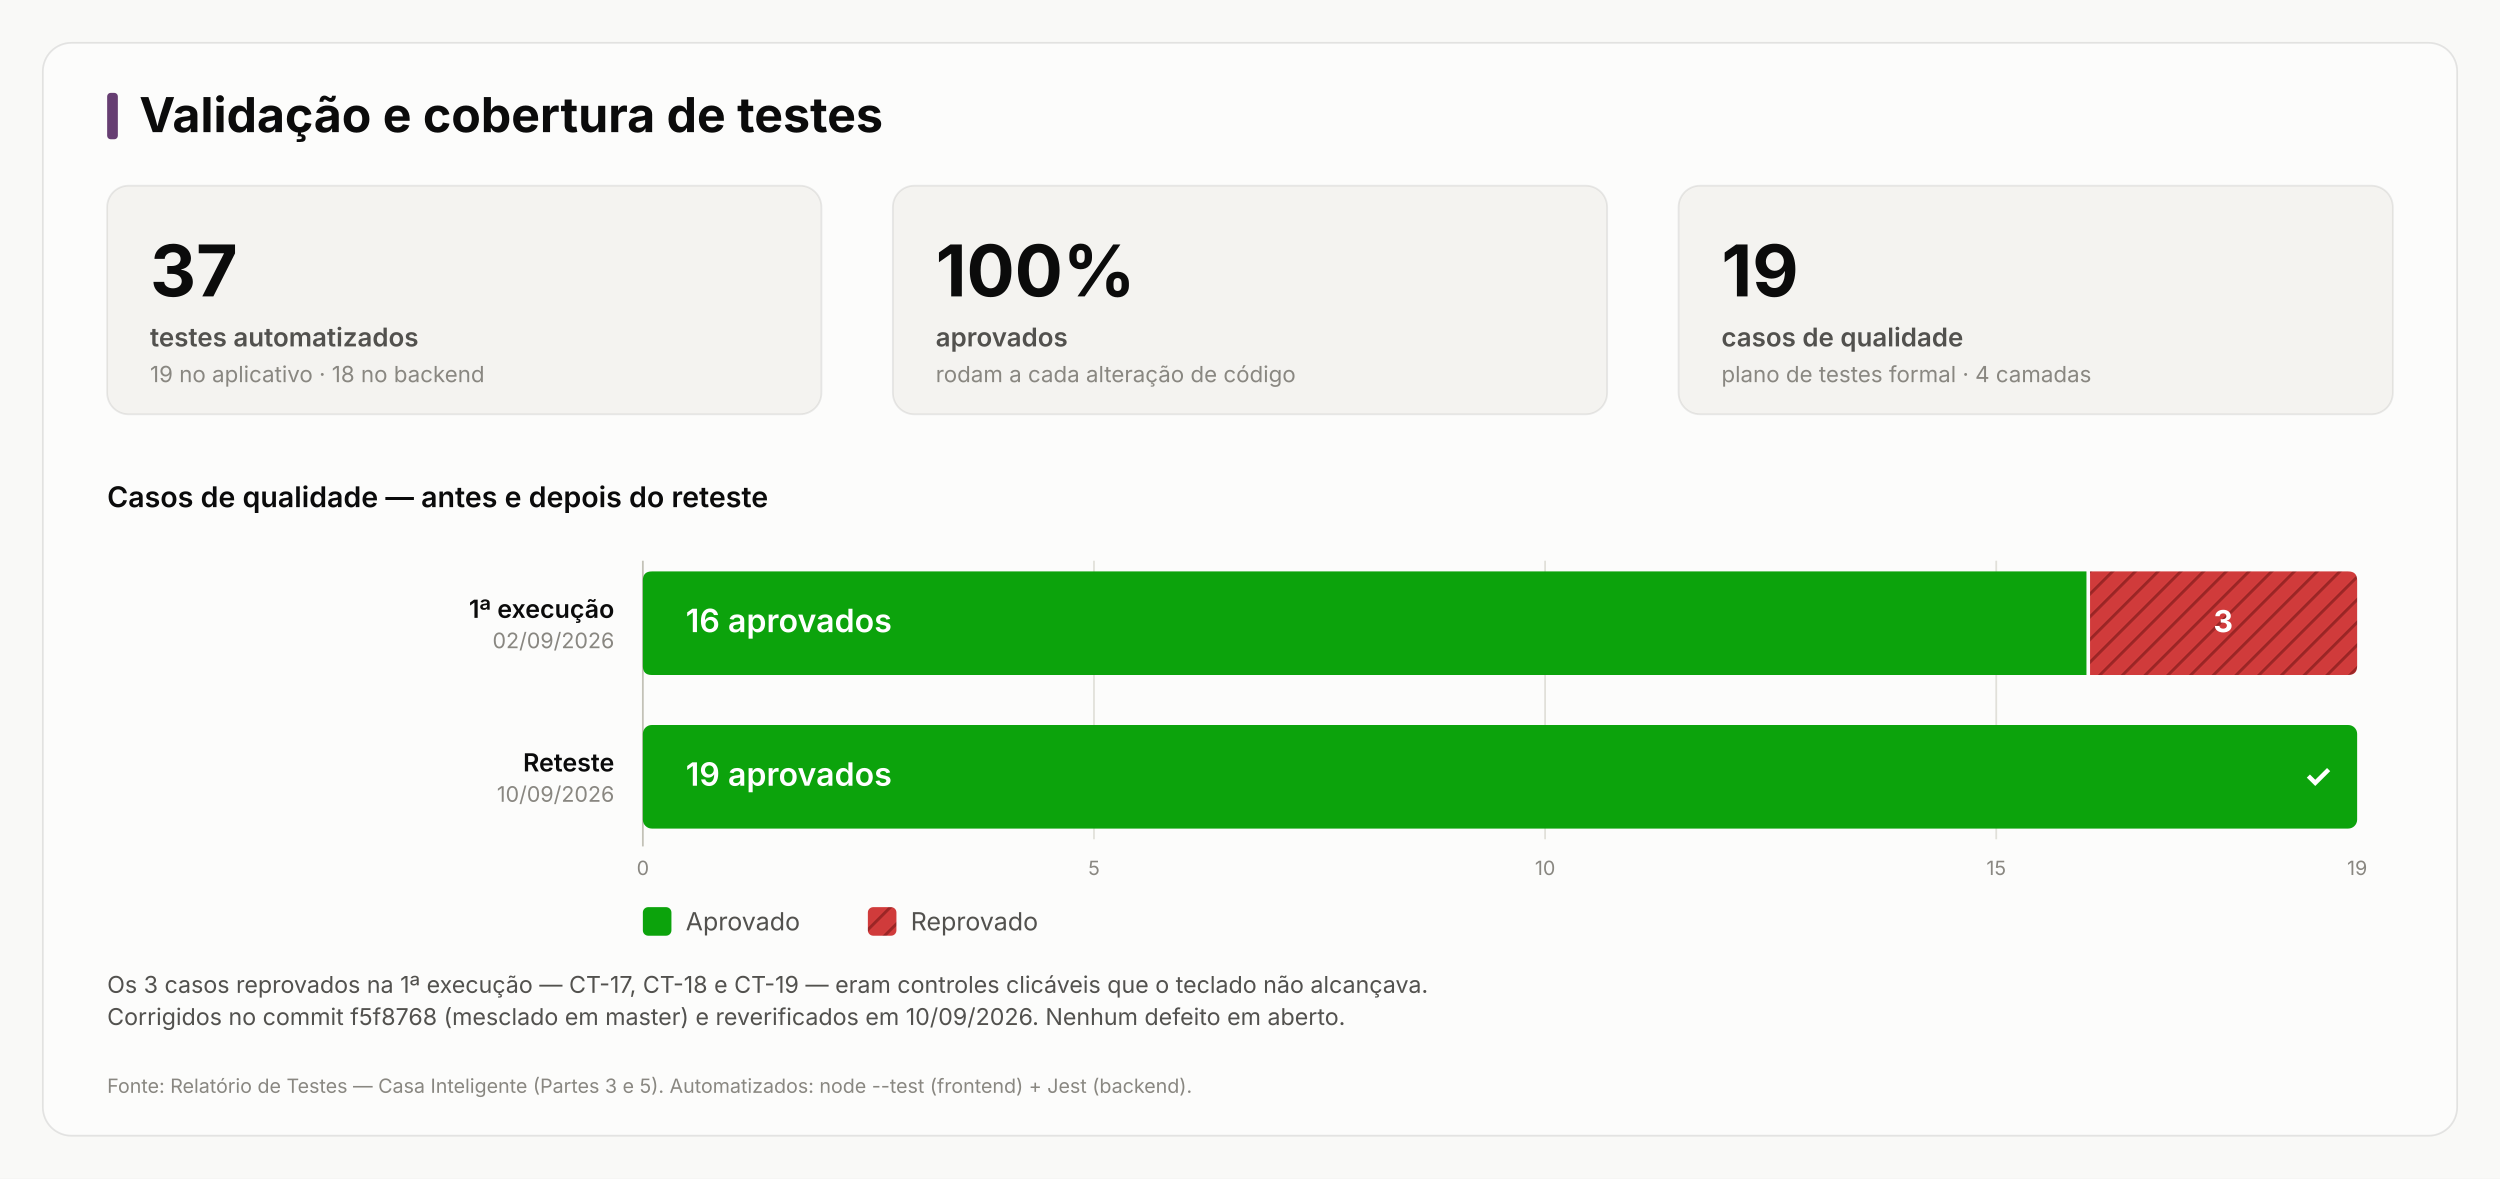
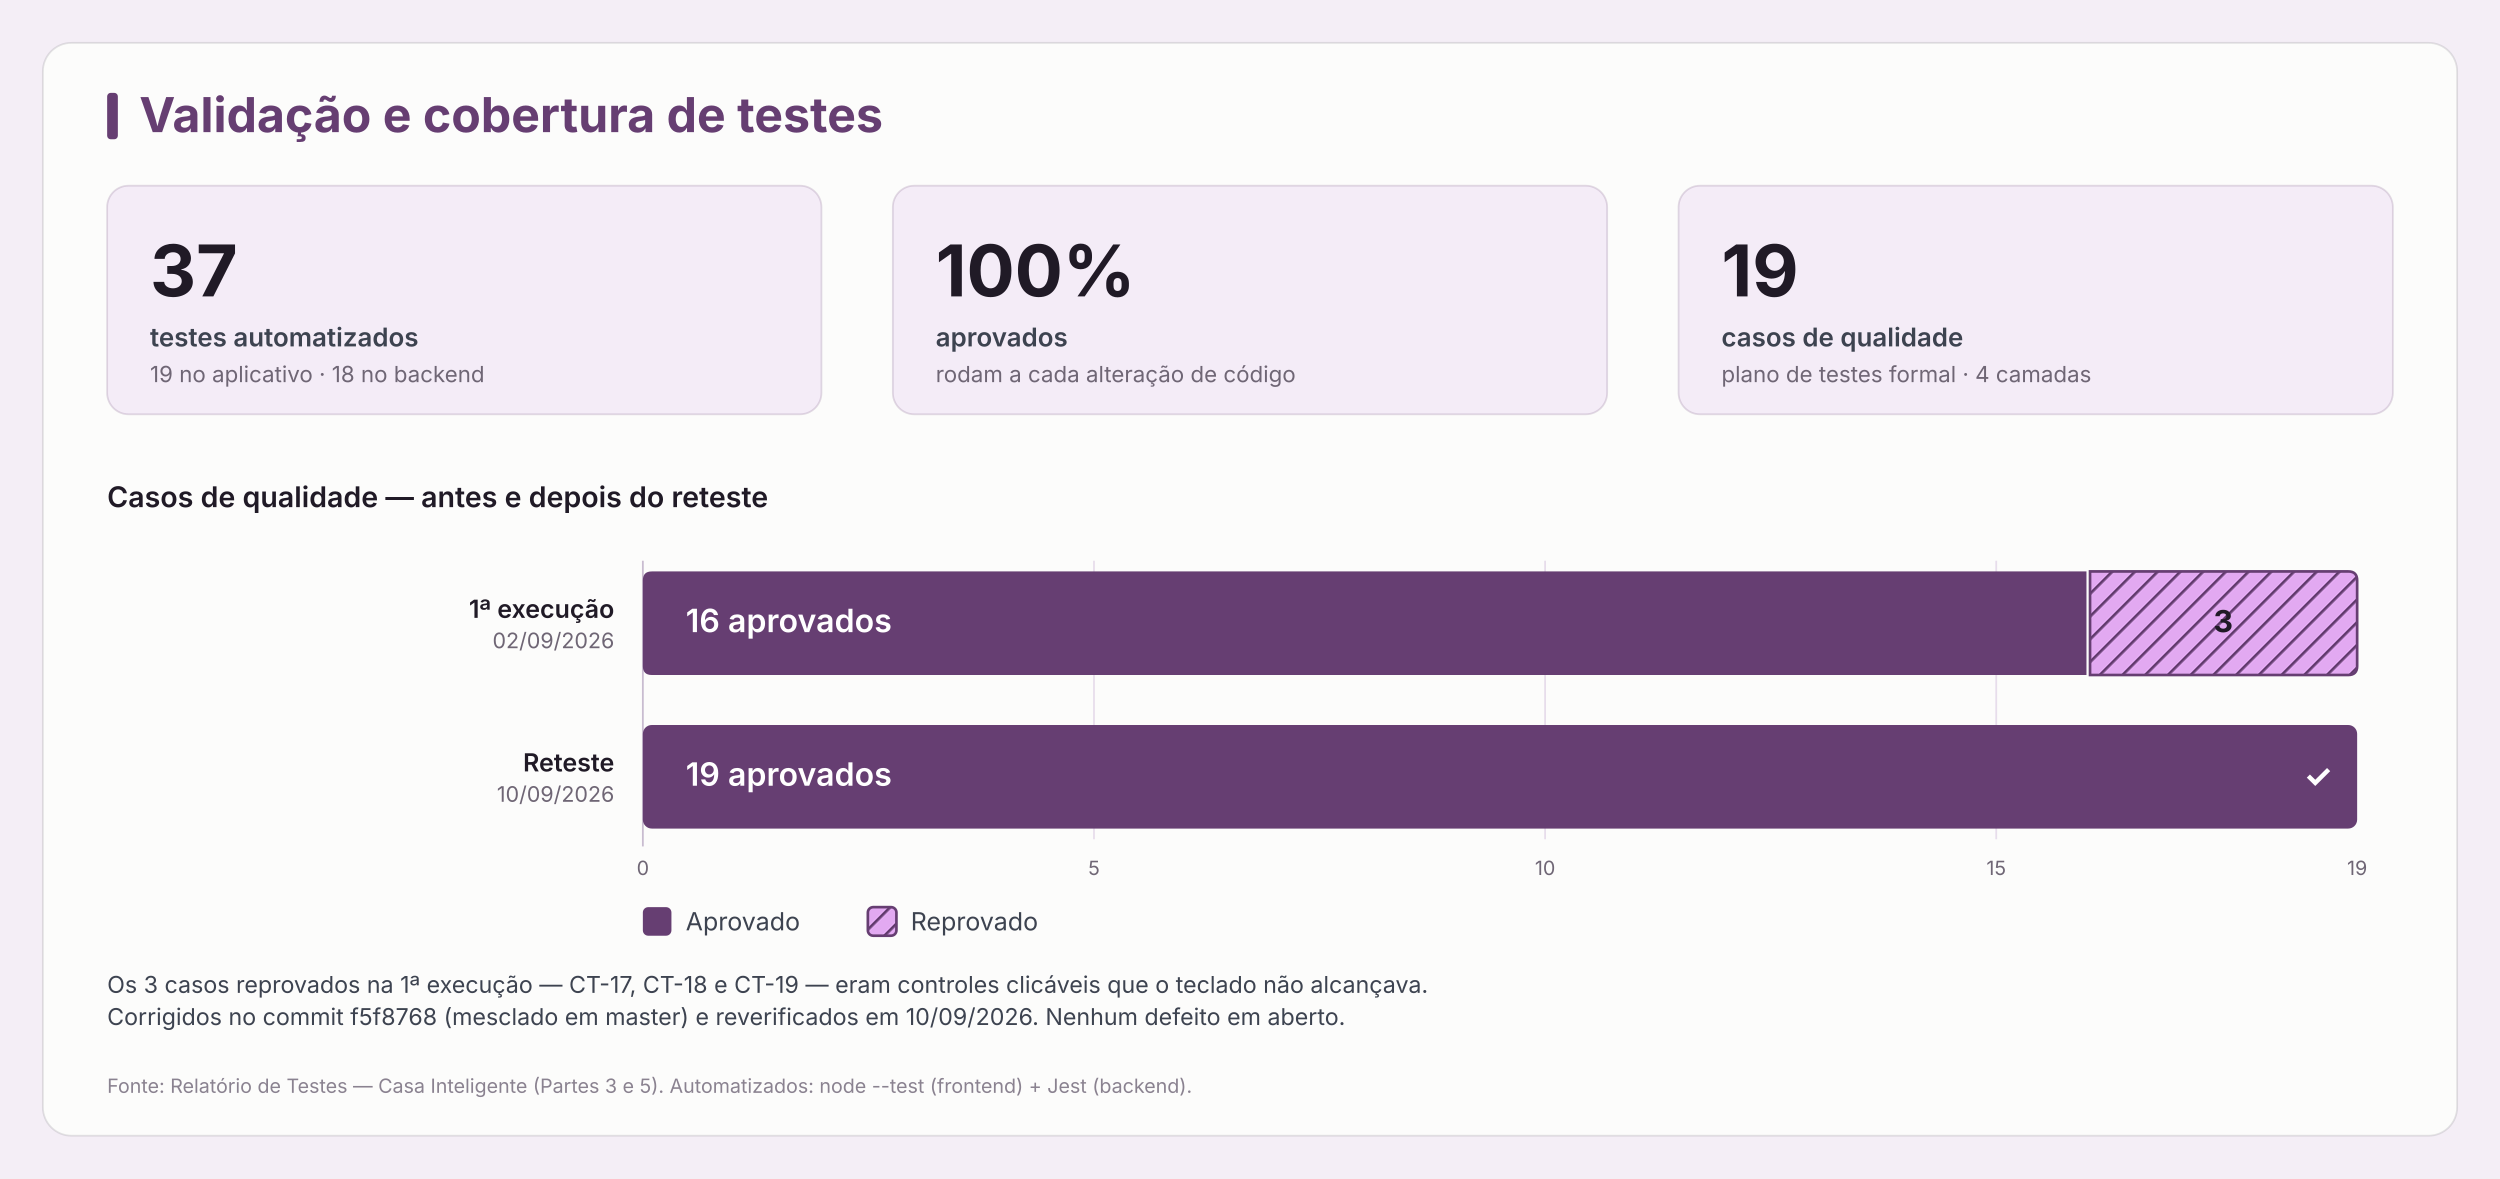
<svg xmlns="http://www.w3.org/2000/svg" viewBox="0 0 1400 660" font-family="system-ui, -apple-system, 'Segoe UI', sans-serif">
  <defs>
    <pattern id="hatch" width="9" height="9" patternTransform="rotate(45)" patternUnits="userSpaceOnUse">
-       <rect width="9" height="9" fill="#d03b3b" />
-       <line x1="0" y1="0" x2="0" y2="9" stroke="#9c2626" stroke-width="3.2" />
+       <rect width="9" height="9" fill="#e2a9f1" />
+       <line x1="0" y1="0" x2="0" y2="9" stroke="#663e72" stroke-width="3" />
    </pattern>
  </defs>
-   <rect x="0" y="0" width="1400" height="660" fill="#f9f9f7" />
-   <rect x="24" y="24" width="1352" height="612" rx="16" fill="#fcfcfb" stroke="rgba(11,11,11,0.10)" />
+   <rect x="0" y="0" width="1400" height="660" fill="#f4eef6" />
+   <rect x="24" y="24" width="1352" height="612" rx="16" fill="#fcfcfb" stroke="rgba(32,26,38,0.12)" />
  <rect x="60" y="52" width="6" height="26" rx="2" fill="#663e72" />
-   <text x="78" y="74" font-size="27" font-weight="700" fill="#0b0b0b">Validação e cobertura de testes</text>
+   <text x="78" y="74" font-size="27" font-weight="700" fill="#663e72">Validação e cobertura de testes</text>
  <g>
-     <rect x="60" y="104" width="400" height="128" rx="12" fill="#f4f3f0" stroke="rgba(11,11,11,0.08)" />
-     <rect x="500" y="104" width="400" height="128" rx="12" fill="#f4f3f0" stroke="rgba(11,11,11,0.08)" />
-     <rect x="940" y="104" width="400" height="128" rx="12" fill="#f4f3f0" stroke="rgba(11,11,11,0.08)" />
-     <text x="84" y="166" font-size="40" font-weight="700" fill="#0b0b0b">37</text>
-     <text x="84" y="194" font-size="14.5" font-weight="600" fill="#52514e">testes automatizados</text>
-     <text x="84" y="214" font-size="12.5" fill="#898781">19 no aplicativo · 18 no backend</text>
-     <text x="524" y="166" font-size="40" font-weight="700" fill="#0b0b0b">100%</text>
-     <text x="524" y="194" font-size="14.5" font-weight="600" fill="#52514e">aprovados</text>
-     <text x="524" y="214" font-size="12.5" fill="#898781">rodam a cada alteração de código</text>
-     <text x="964" y="166" font-size="40" font-weight="700" fill="#0b0b0b">19</text>
-     <text x="964" y="194" font-size="14.5" font-weight="600" fill="#52514e">casos de qualidade</text>
-     <text x="964" y="214" font-size="12.5" fill="#898781">plano de testes formal · 4 camadas</text>
+     <rect x="60" y="104" width="400" height="128" rx="12" fill="#f4ecf7" stroke="rgba(102,62,114,0.18)" />
+     <rect x="500" y="104" width="400" height="128" rx="12" fill="#f4ecf7" stroke="rgba(102,62,114,0.18)" />
+     <rect x="940" y="104" width="400" height="128" rx="12" fill="#f4ecf7" stroke="rgba(102,62,114,0.18)" />
+     <text x="84" y="166" font-size="40" font-weight="700" fill="#201a26">37</text>
+     <text x="84" y="194" font-size="14.5" font-weight="600" fill="#3d4350">testes automatizados</text>
+     <text x="84" y="214" font-size="12.5" fill="#6f6675">19 no aplicativo · 18 no backend</text>
+     <text x="524" y="166" font-size="40" font-weight="700" fill="#201a26">100%</text>
+     <text x="524" y="194" font-size="14.5" font-weight="600" fill="#3d4350">aprovados</text>
+     <text x="524" y="214" font-size="12.5" fill="#6f6675">rodam a cada alteração de código</text>
+     <text x="964" y="166" font-size="40" font-weight="700" fill="#201a26">19</text>
+     <text x="964" y="194" font-size="14.5" font-weight="600" fill="#3d4350">casos de qualidade</text>
+     <text x="964" y="214" font-size="12.5" fill="#6f6675">plano de testes formal · 4 camadas</text>
  </g>
-   <text x="60" y="284" font-size="16" font-weight="600" fill="#0b0b0b">Casos de qualidade — antes e depois do reteste</text>
-   <g stroke="#e1e0d9" stroke-width="1">
+   <text x="60" y="284" font-size="16" font-weight="600" fill="#201a26">Casos de qualidade — antes e depois do reteste</text>
+   <g stroke="#e7ddeb" stroke-width="1">
    <line x1="612.63" y1="314" x2="612.63" y2="470" />
    <line x1="865.26" y1="314" x2="865.26" y2="470" />
    <line x1="1117.89" y1="314" x2="1117.89" y2="470" />
  </g>
-   <line x1="360" y1="314" x2="360" y2="474" stroke="#c3c2b7" stroke-width="1" />
+   <line x1="360" y1="314" x2="360" y2="474" stroke="#c9bcd0" stroke-width="1" />
  <g text-anchor="end">
-     <text x="344" y="346" font-size="14" font-weight="600" fill="#0b0b0b">1ª execução</text>
-     <text x="344" y="363" font-size="12" fill="#898781">02/09/2026</text>
-     <text x="344" y="432" font-size="14" font-weight="600" fill="#0b0b0b">Reteste</text>
-     <text x="344" y="449" font-size="12" fill="#898781">10/09/2026</text>
+     <text x="344" y="346" font-size="14" font-weight="600" fill="#201a26">1ª execução</text>
+     <text x="344" y="363" font-size="12" fill="#6f6675">02/09/2026</text>
+     <text x="344" y="432" font-size="14" font-weight="600" fill="#201a26">Reteste</text>
+     <text x="344" y="449" font-size="12" fill="#6f6675">10/09/2026</text>
  </g>
-   <path d="M 365,320 H 1168.42 V 378 H 365 Q 360,378 360,373 V 325 Q 360,320 365,320 Z" fill="#0ca30c" />
-   <path d="M 1170.42,320 H 1315 Q 1320,320 1320,325 V 373 Q 1320,378 1315,378 H 1170.42 Z" fill="url(#hatch)" />
+   <path d="M 365,320 H 1168.42 V 378 H 365 Q 360,378 360,373 V 325 Q 360,320 365,320 Z" fill="#663e72" />
+   <path d="M 1170.42,320 H 1315 Q 1320,320 1320,325 V 373 Q 1320,378 1315,378 H 1170.42 Z" fill="url(#hatch)" stroke="#663e72" stroke-width="1.5" />
  <text x="384" y="354" font-size="18" font-weight="600" fill="#ffffff">16 aprovados</text>
-   <text x="1245" y="354" font-size="17" font-weight="700" fill="#ffffff" text-anchor="middle">3</text>
-   <rect x="360" y="406" width="960" height="58" rx="5" fill="#0ca30c" />
+   <text x="1245" y="354" font-size="17" font-weight="700" fill="#201a26" text-anchor="middle">3</text>
+   <rect x="360" y="406" width="960" height="58" rx="5" fill="#663e72" />
  <text x="384" y="440" font-size="18" font-weight="600" fill="#ffffff">19 aprovados</text>
  <text x="1298" y="441" font-size="18" font-weight="700" fill="#ffffff" text-anchor="middle">✓</text>
-   <g font-size="11" fill="#898781" text-anchor="middle">
+   <g font-size="11" fill="#6f6675" text-anchor="middle">
    <text x="360" y="490">0</text>
    <text x="612.63" y="490">5</text>
    <text x="865.26" y="490">10</text>
    <text x="1117.89" y="490">15</text>
    <text x="1320" y="490">19</text>
  </g>
  <g>
-     <rect x="360" y="508" width="16" height="16" rx="3" fill="#0ca30c" />
-     <text x="384" y="521" font-size="14" fill="#52514e">Aprovado</text>
-     <rect x="486" y="508" width="16" height="16" rx="3" fill="url(#hatch)" />
-     <text x="510" y="521" font-size="14" fill="#52514e">Reprovado</text>
+     <rect x="360" y="508" width="16" height="16" rx="3" fill="#663e72" />
+     <text x="384" y="521" font-size="14" fill="#3d4350">Aprovado</text>
+     <rect x="486" y="508" width="16" height="16" rx="3" fill="url(#hatch)" stroke="#663e72" stroke-width="1.5" />
+     <text x="510" y="521" font-size="14" fill="#3d4350">Reprovado</text>
  </g>
-   <text x="60" y="556" font-size="13" fill="#52514e">Os 3 casos reprovados na 1ª execução — CT-17, CT-18 e CT-19 — eram controles clicáveis que o teclado não alcançava.</text>
-   <text x="60" y="574" font-size="13" fill="#52514e">Corrigidos no commit f5f8768 (mesclado em master) e reverificados em 10/09/2026. Nenhum defeito em aberto.</text>
-   <text x="60" y="612" font-size="11" fill="#898781">Fonte: Relatório de Testes — Casa Inteligente (Partes 3 e 5). Automatizados: node --test (frontend) + Jest (backend).</text>
+   <text x="60" y="556" font-size="13" fill="#3d4350">Os 3 casos reprovados na 1ª execução — CT-17, CT-18 e CT-19 — eram controles clicáveis que o teclado não alcançava.</text>
+   <text x="60" y="574" font-size="13" fill="#3d4350">Corrigidos no commit f5f8768 (mesclado em master) e reverificados em 10/09/2026. Nenhum defeito em aberto.</text>
+   <text x="60" y="612" font-size="11" fill="#8a8290">Fonte: Relatório de Testes — Casa Inteligente (Partes 3 e 5). Automatizados: node --test (frontend) + Jest (backend).</text>
</svg>
